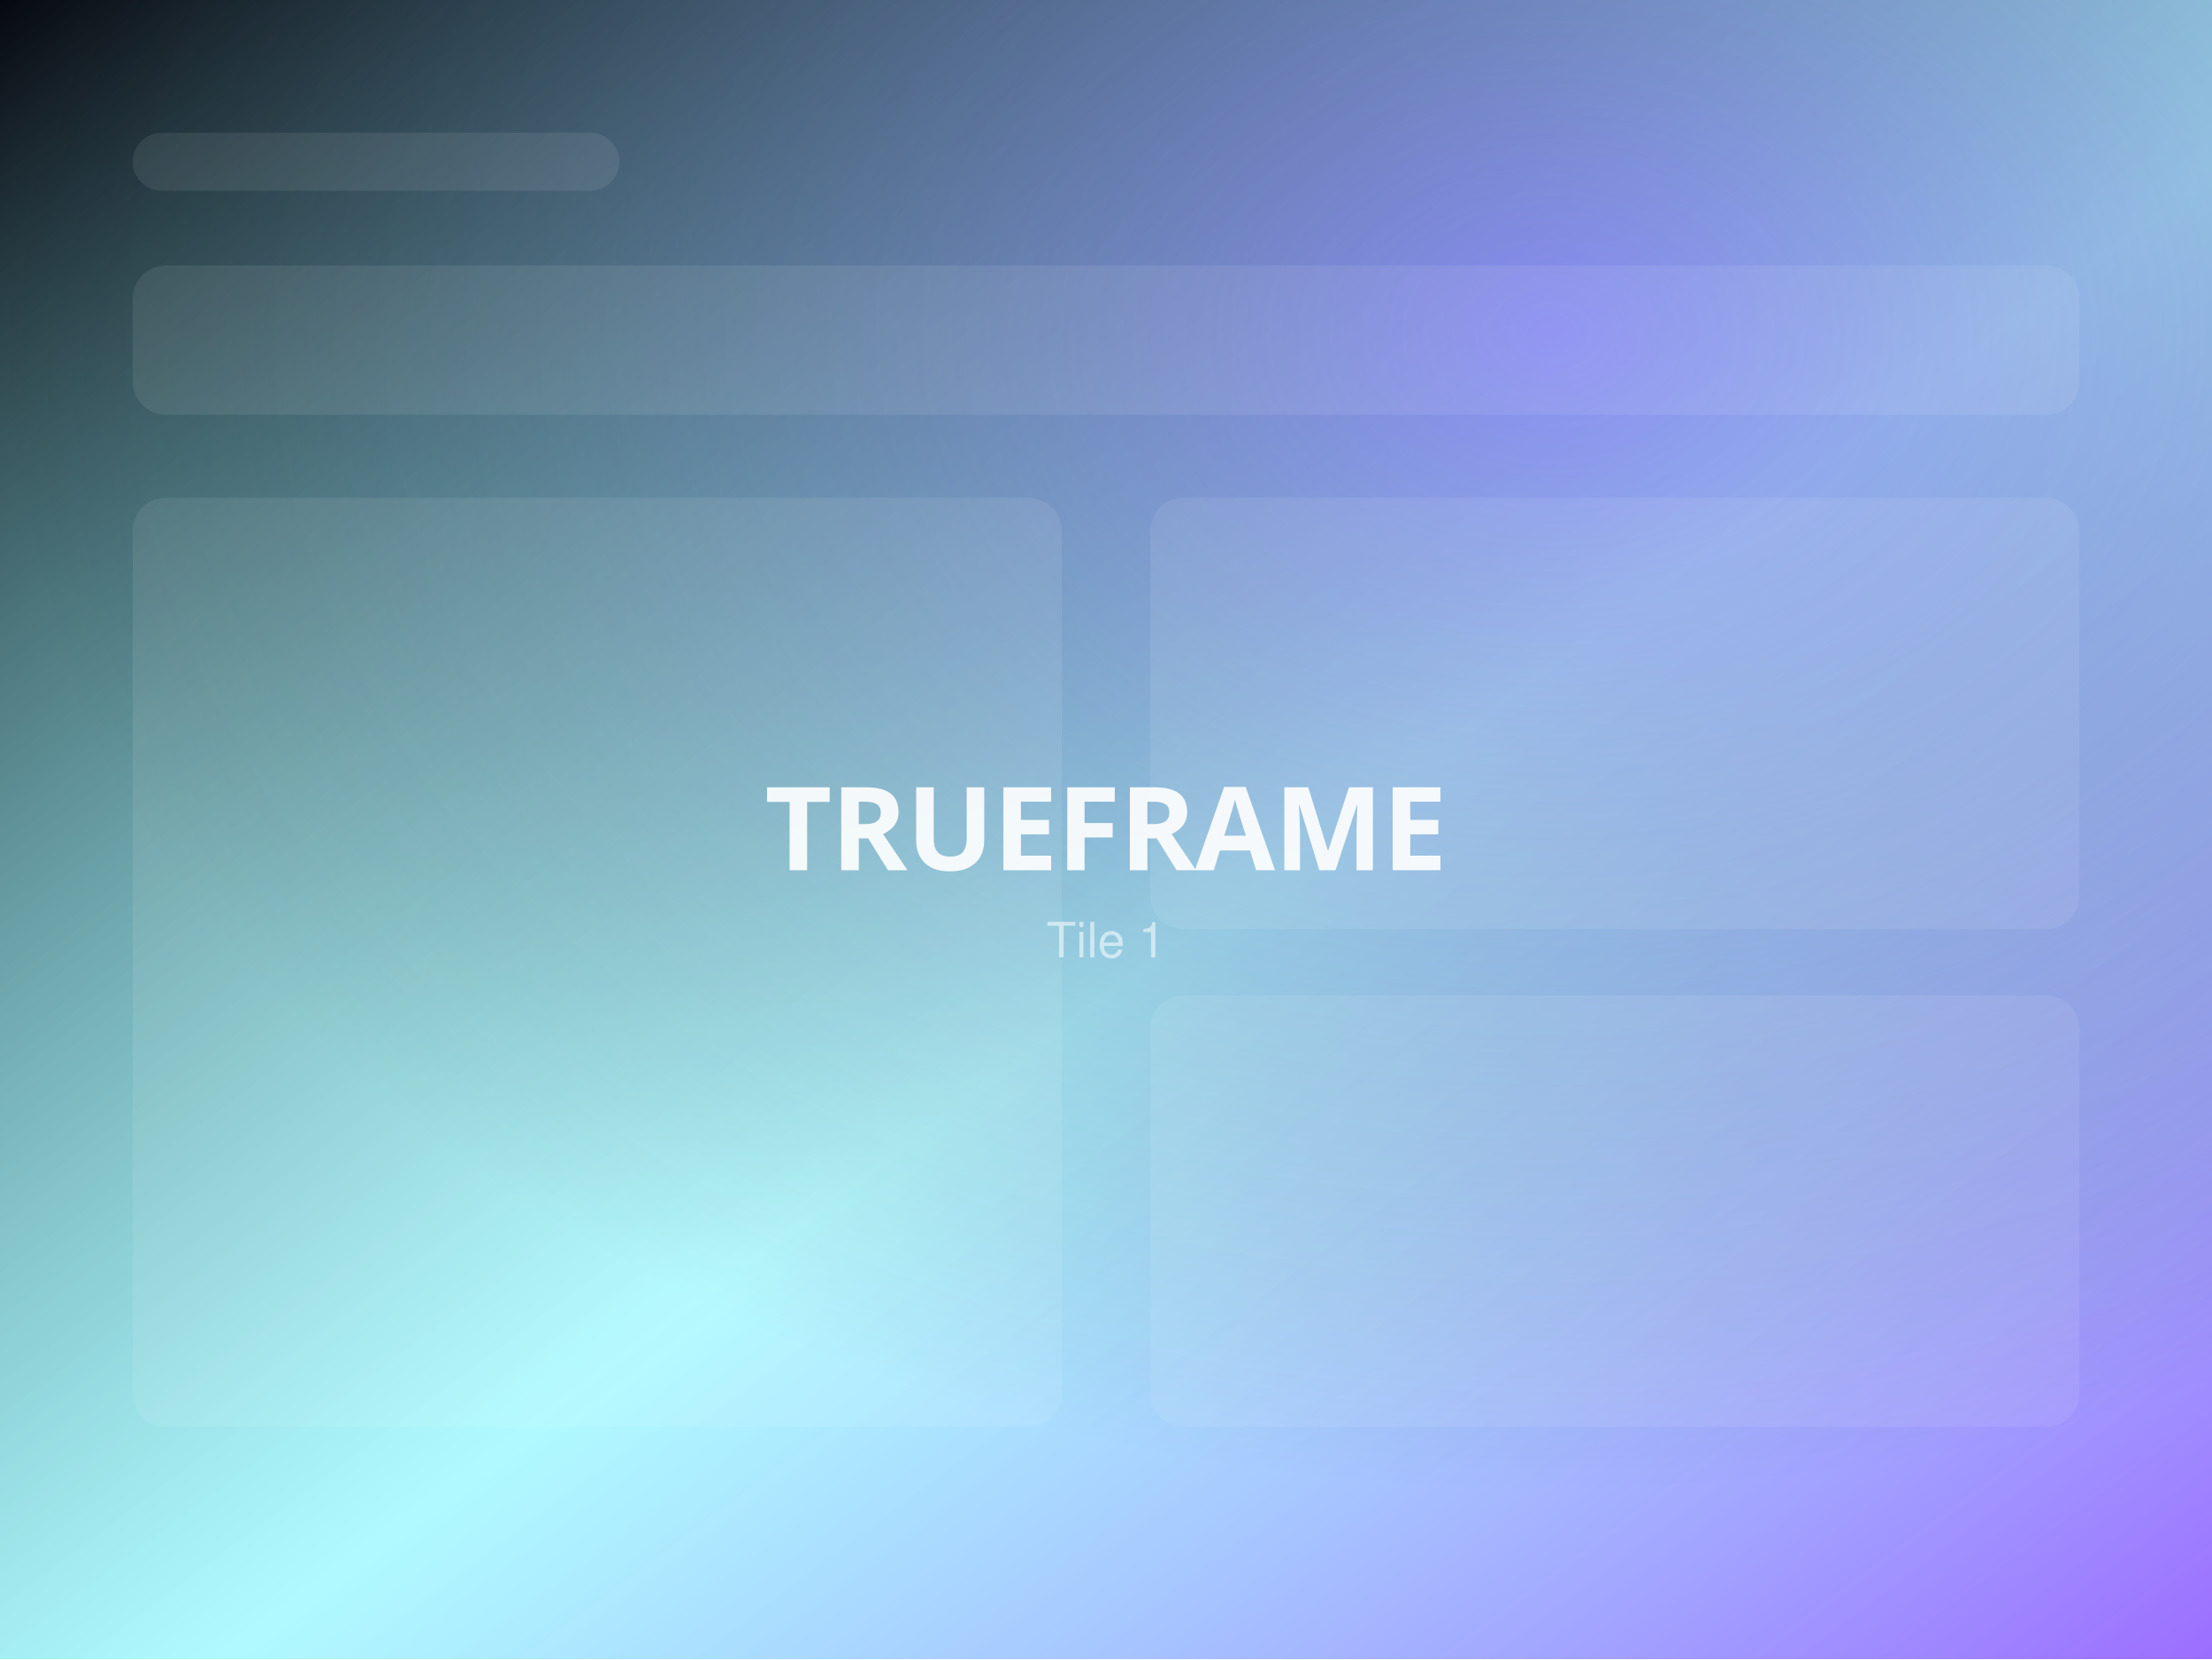
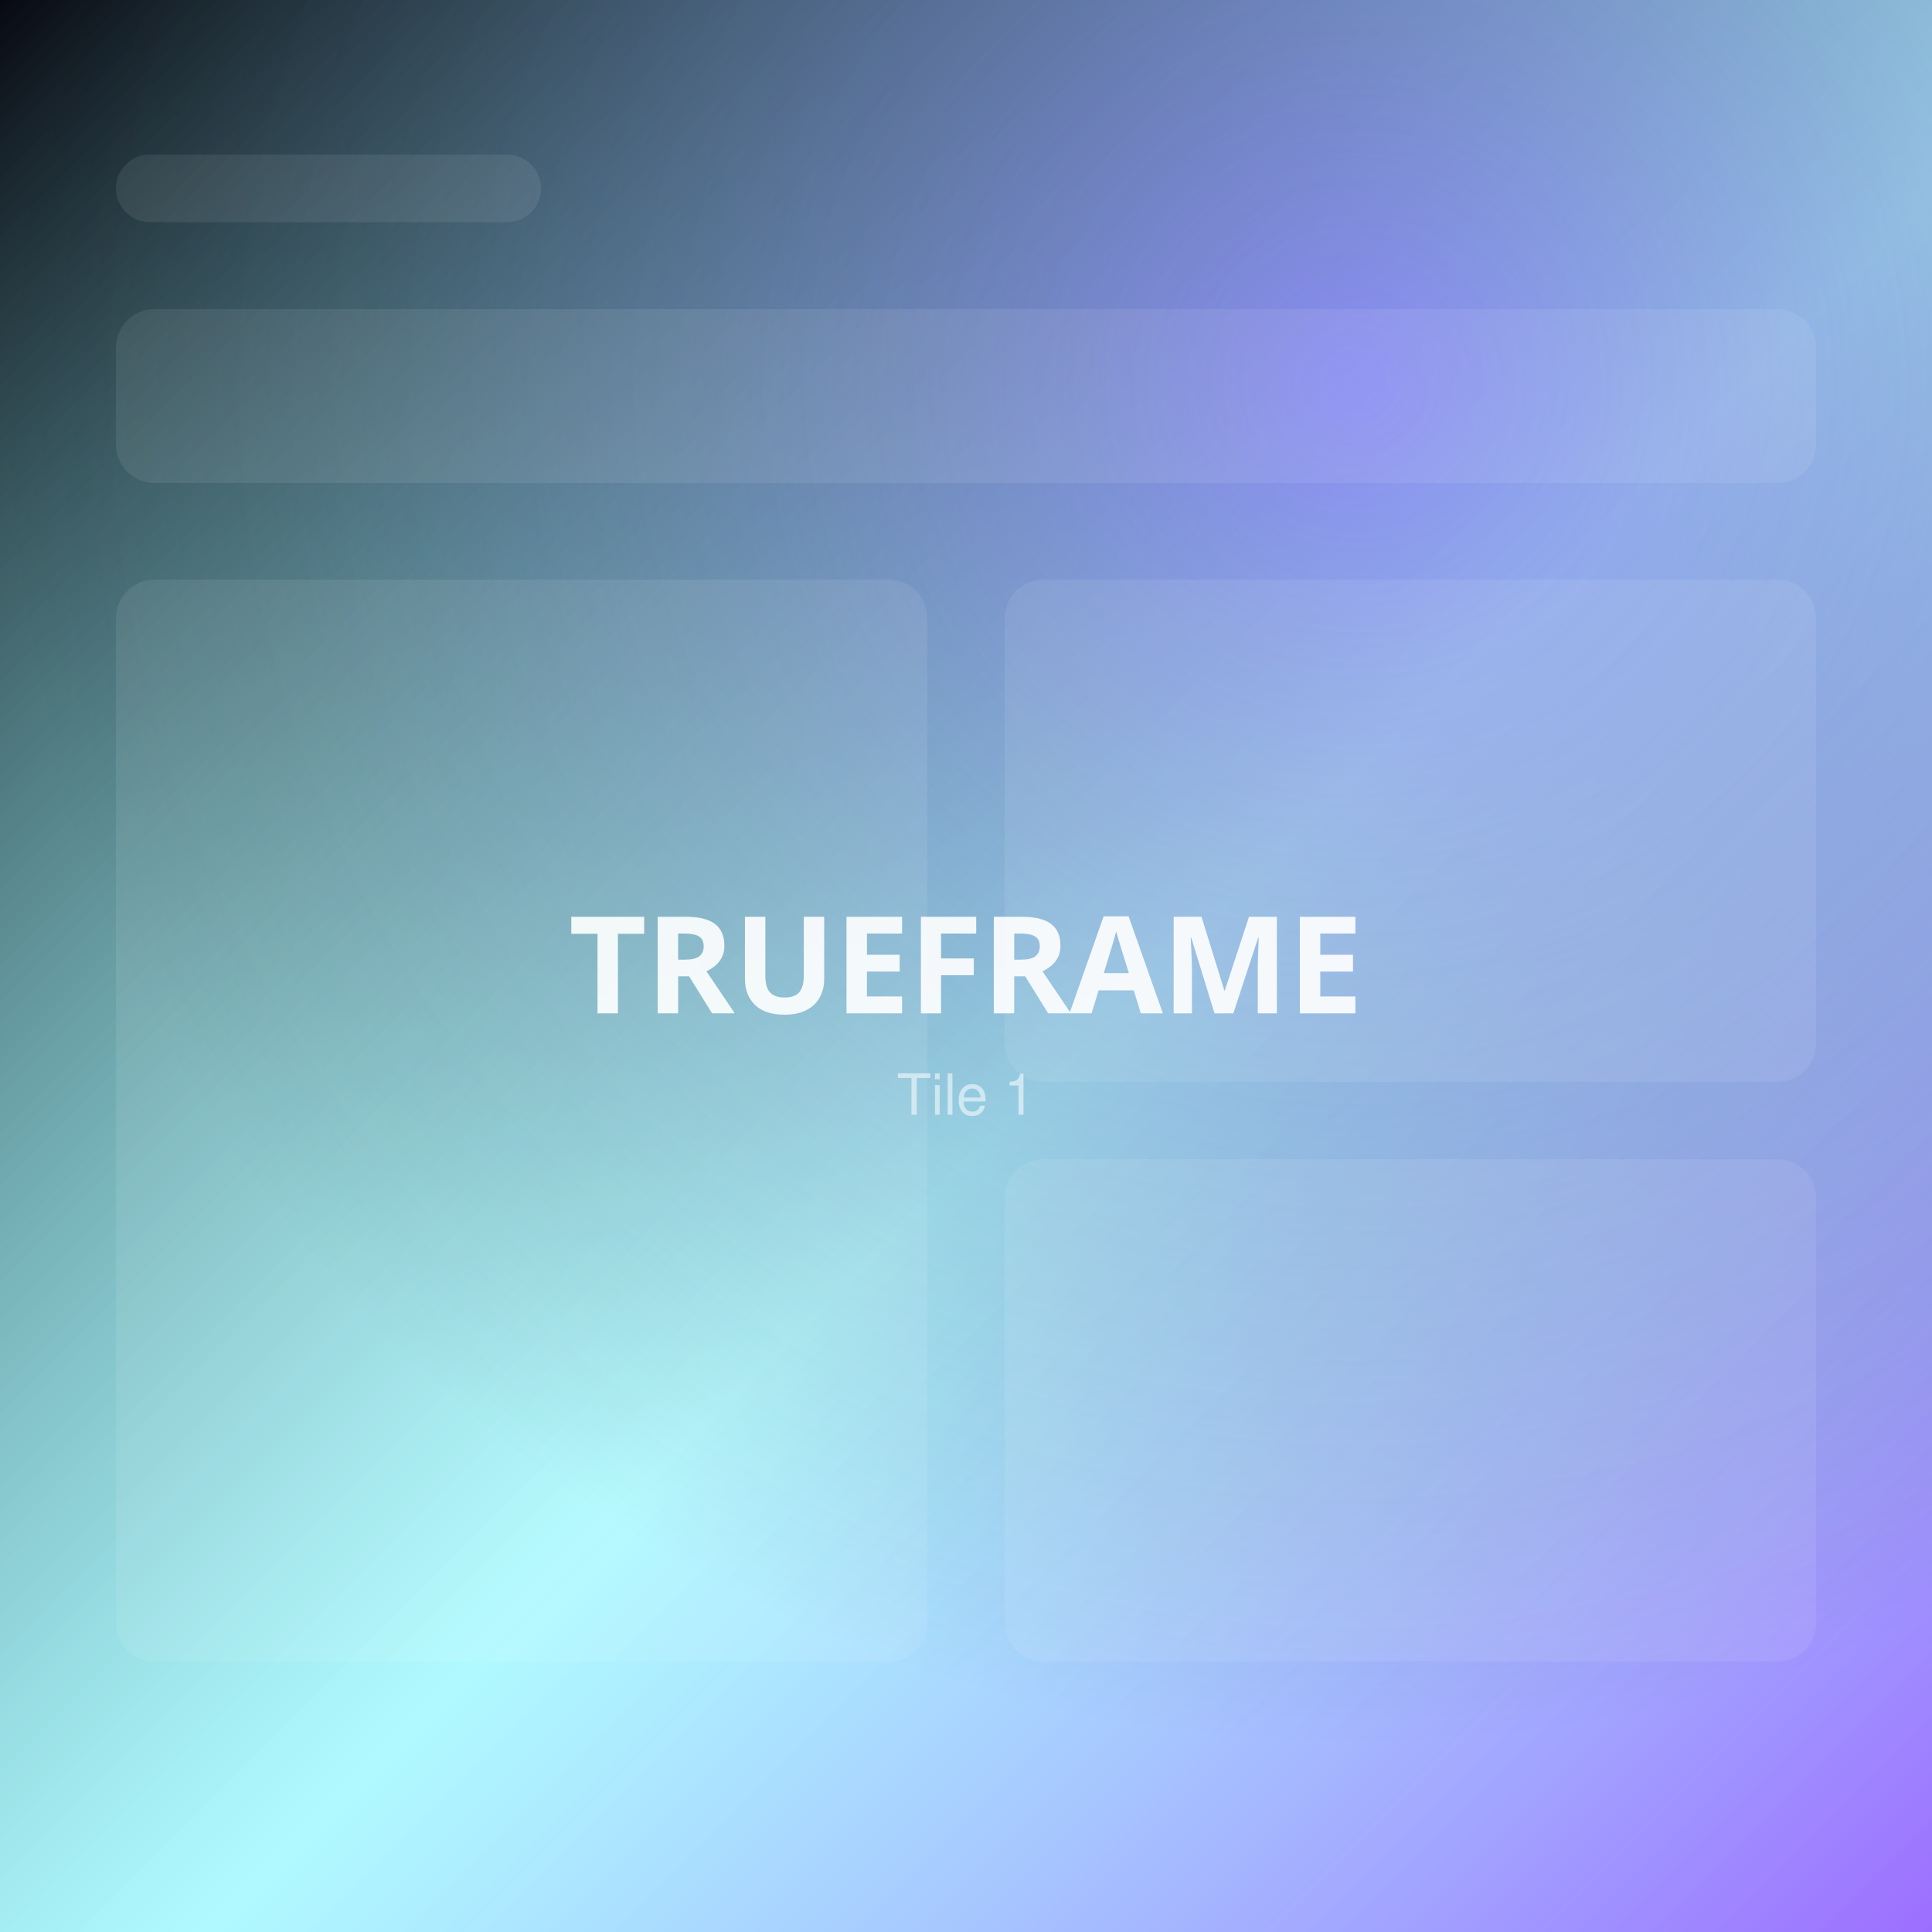
- <svg xmlns="http://www.w3.org/2000/svg" width="1200" height="900" viewBox="0 0 1200 900" role="img" aria-label="TRUEFRAME placeholder">
+ <svg xmlns="http://www.w3.org/2000/svg" width="1200" height="1200" viewBox="0 0 1200 1200" role="img" aria-label="TRUEFRAME placeholder">
  <defs>
-     <linearGradient id="g39ugja" x1="0" y1="0" x2="1" y2="1">
+     <linearGradient id="gt43qiw" x1="0" y1="0" x2="1" y2="1">
      <stop offset="0" stop-color="#06070f" />
      <stop offset=".55" stop-color="#6ff6ff" stop-opacity=".55" />
      <stop offset="1" stop-color="#7b3cff" stop-opacity=".75" />
    </linearGradient>
-     <radialGradient id="r39ugja" cx="70%" cy="20%" r="70%">
+     <radialGradient id="rt43qiw" cx="70%" cy="20%" r="70%">
      <stop offset="0" stop-color="#7b3cff" stop-opacity=".5" />
      <stop offset="1" stop-color="#06070f" stop-opacity="0" />
    </radialGradient>
  </defs>
-   <rect width="1200" height="900" rx="0" fill="url(#g39ugja)" />
-   <rect width="1200" height="900" rx="0" fill="url(#r39ugja)" />
+   <rect width="1200" height="1200" rx="0" fill="url(#gt43qiw)" />
+   <rect width="1200" height="1200" rx="0" fill="url(#rt43qiw)" />
  <g fill="rgba(255,255,255,.08)">
-     <rect x="72" y="72" width="264" height="31.5" rx="15.75" />
-     <rect x="72" y="144" width="1056" height="81" rx="18" />
-     <rect x="72" y="270" width="504" height="504" rx="18" />
-     <rect x="624" y="270" width="504" height="234" rx="18" />
-     <rect x="624" y="540" width="504" height="234" rx="18" />
+     <rect x="72" y="96" width="264" height="42" rx="21" />
+     <rect x="72" y="192" width="1056" height="108" rx="24" />
+     <rect x="72" y="360" width="504" height="672" rx="24" />
+     <rect x="624" y="360" width="504" height="312" rx="24" />
+     <rect x="624" y="720" width="504" height="312" rx="24" />
  </g>
-   <text x="600" y="472.05" fill="rgba(255,255,255,.9)" font-family="Big Shoulders Display, Impact, sans-serif" font-weight="900" font-size="63" letter-spacing="-.01em" text-anchor="middle">TRUEFRAME</text>
-   <text x="600" y="519.3" fill="rgba(255,255,255,.55)" font-family="Instrument Sans, Helvetica, Arial, sans-serif" font-size="26.46" text-anchor="middle">Tile 1</text>
+   <text x="600" y="629.4" fill="rgba(255,255,255,.9)" font-family="Big Shoulders Display, Impact, sans-serif" font-weight="900" font-size="84" letter-spacing="-.01em" text-anchor="middle">TRUEFRAME</text>
+   <text x="600" y="692.4" fill="rgba(255,255,255,.55)" font-family="Instrument Sans, Helvetica, Arial, sans-serif" font-size="35.28" text-anchor="middle">Tile 1</text>
</svg>
